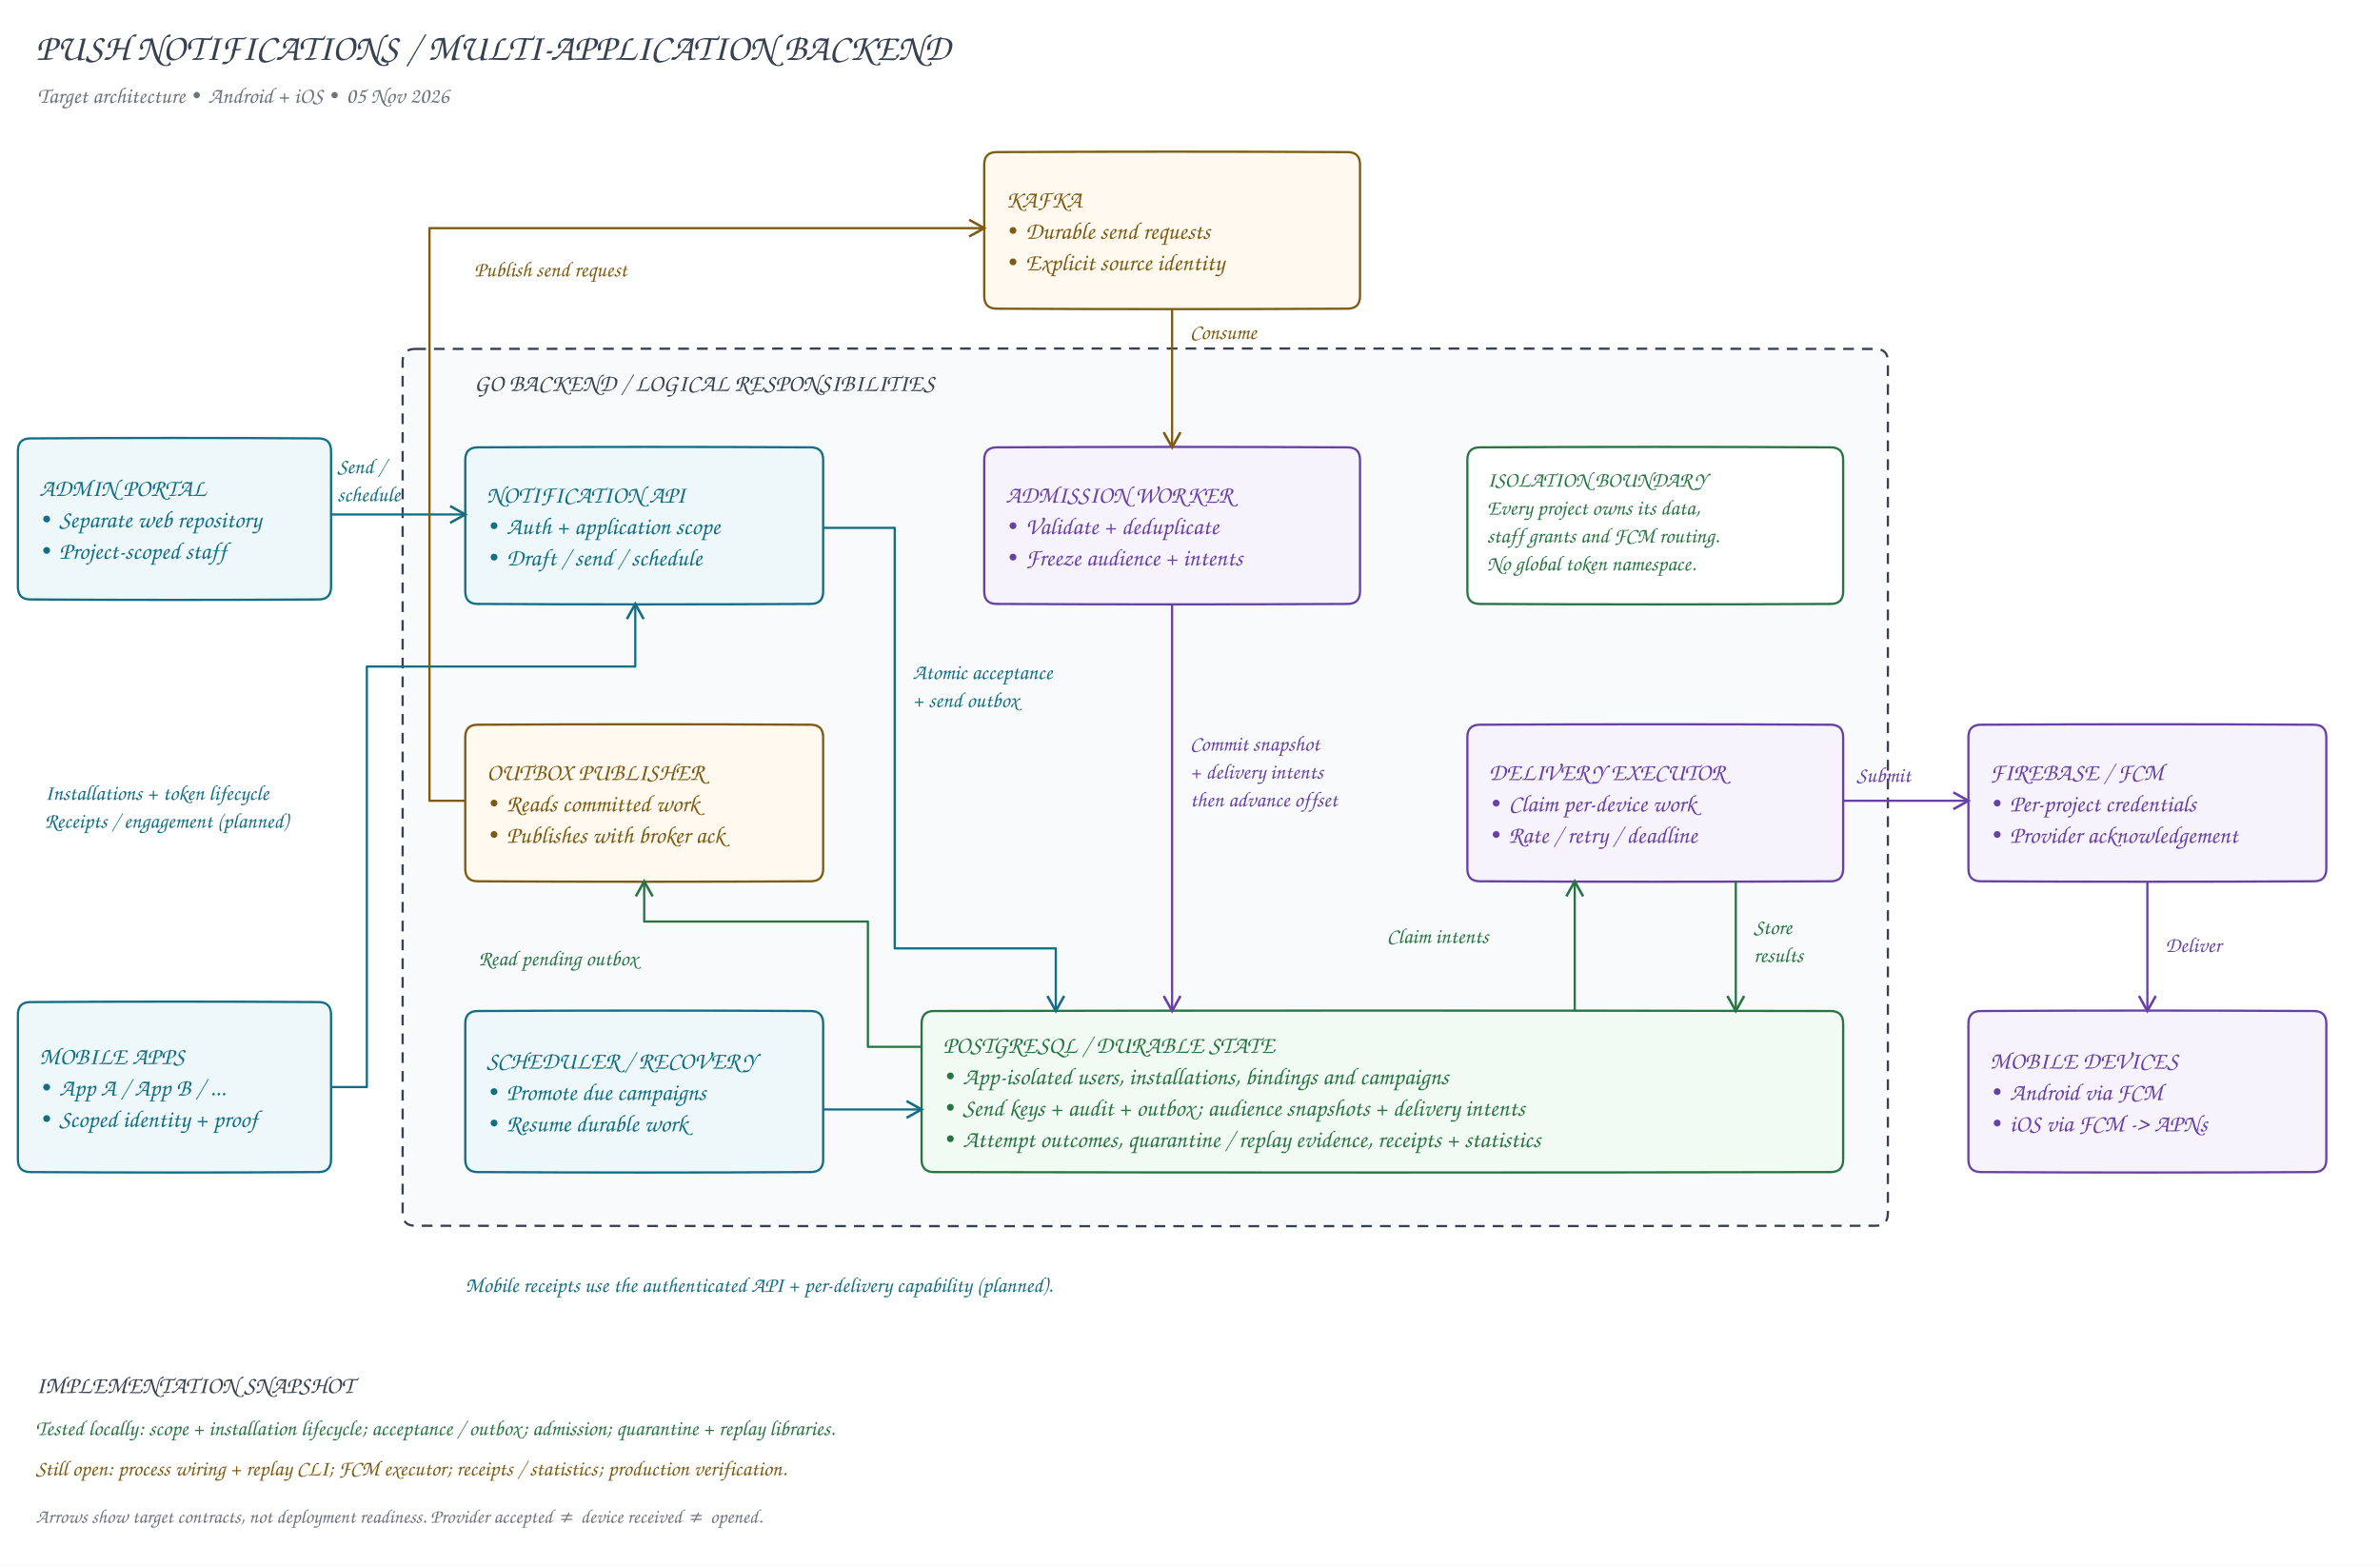
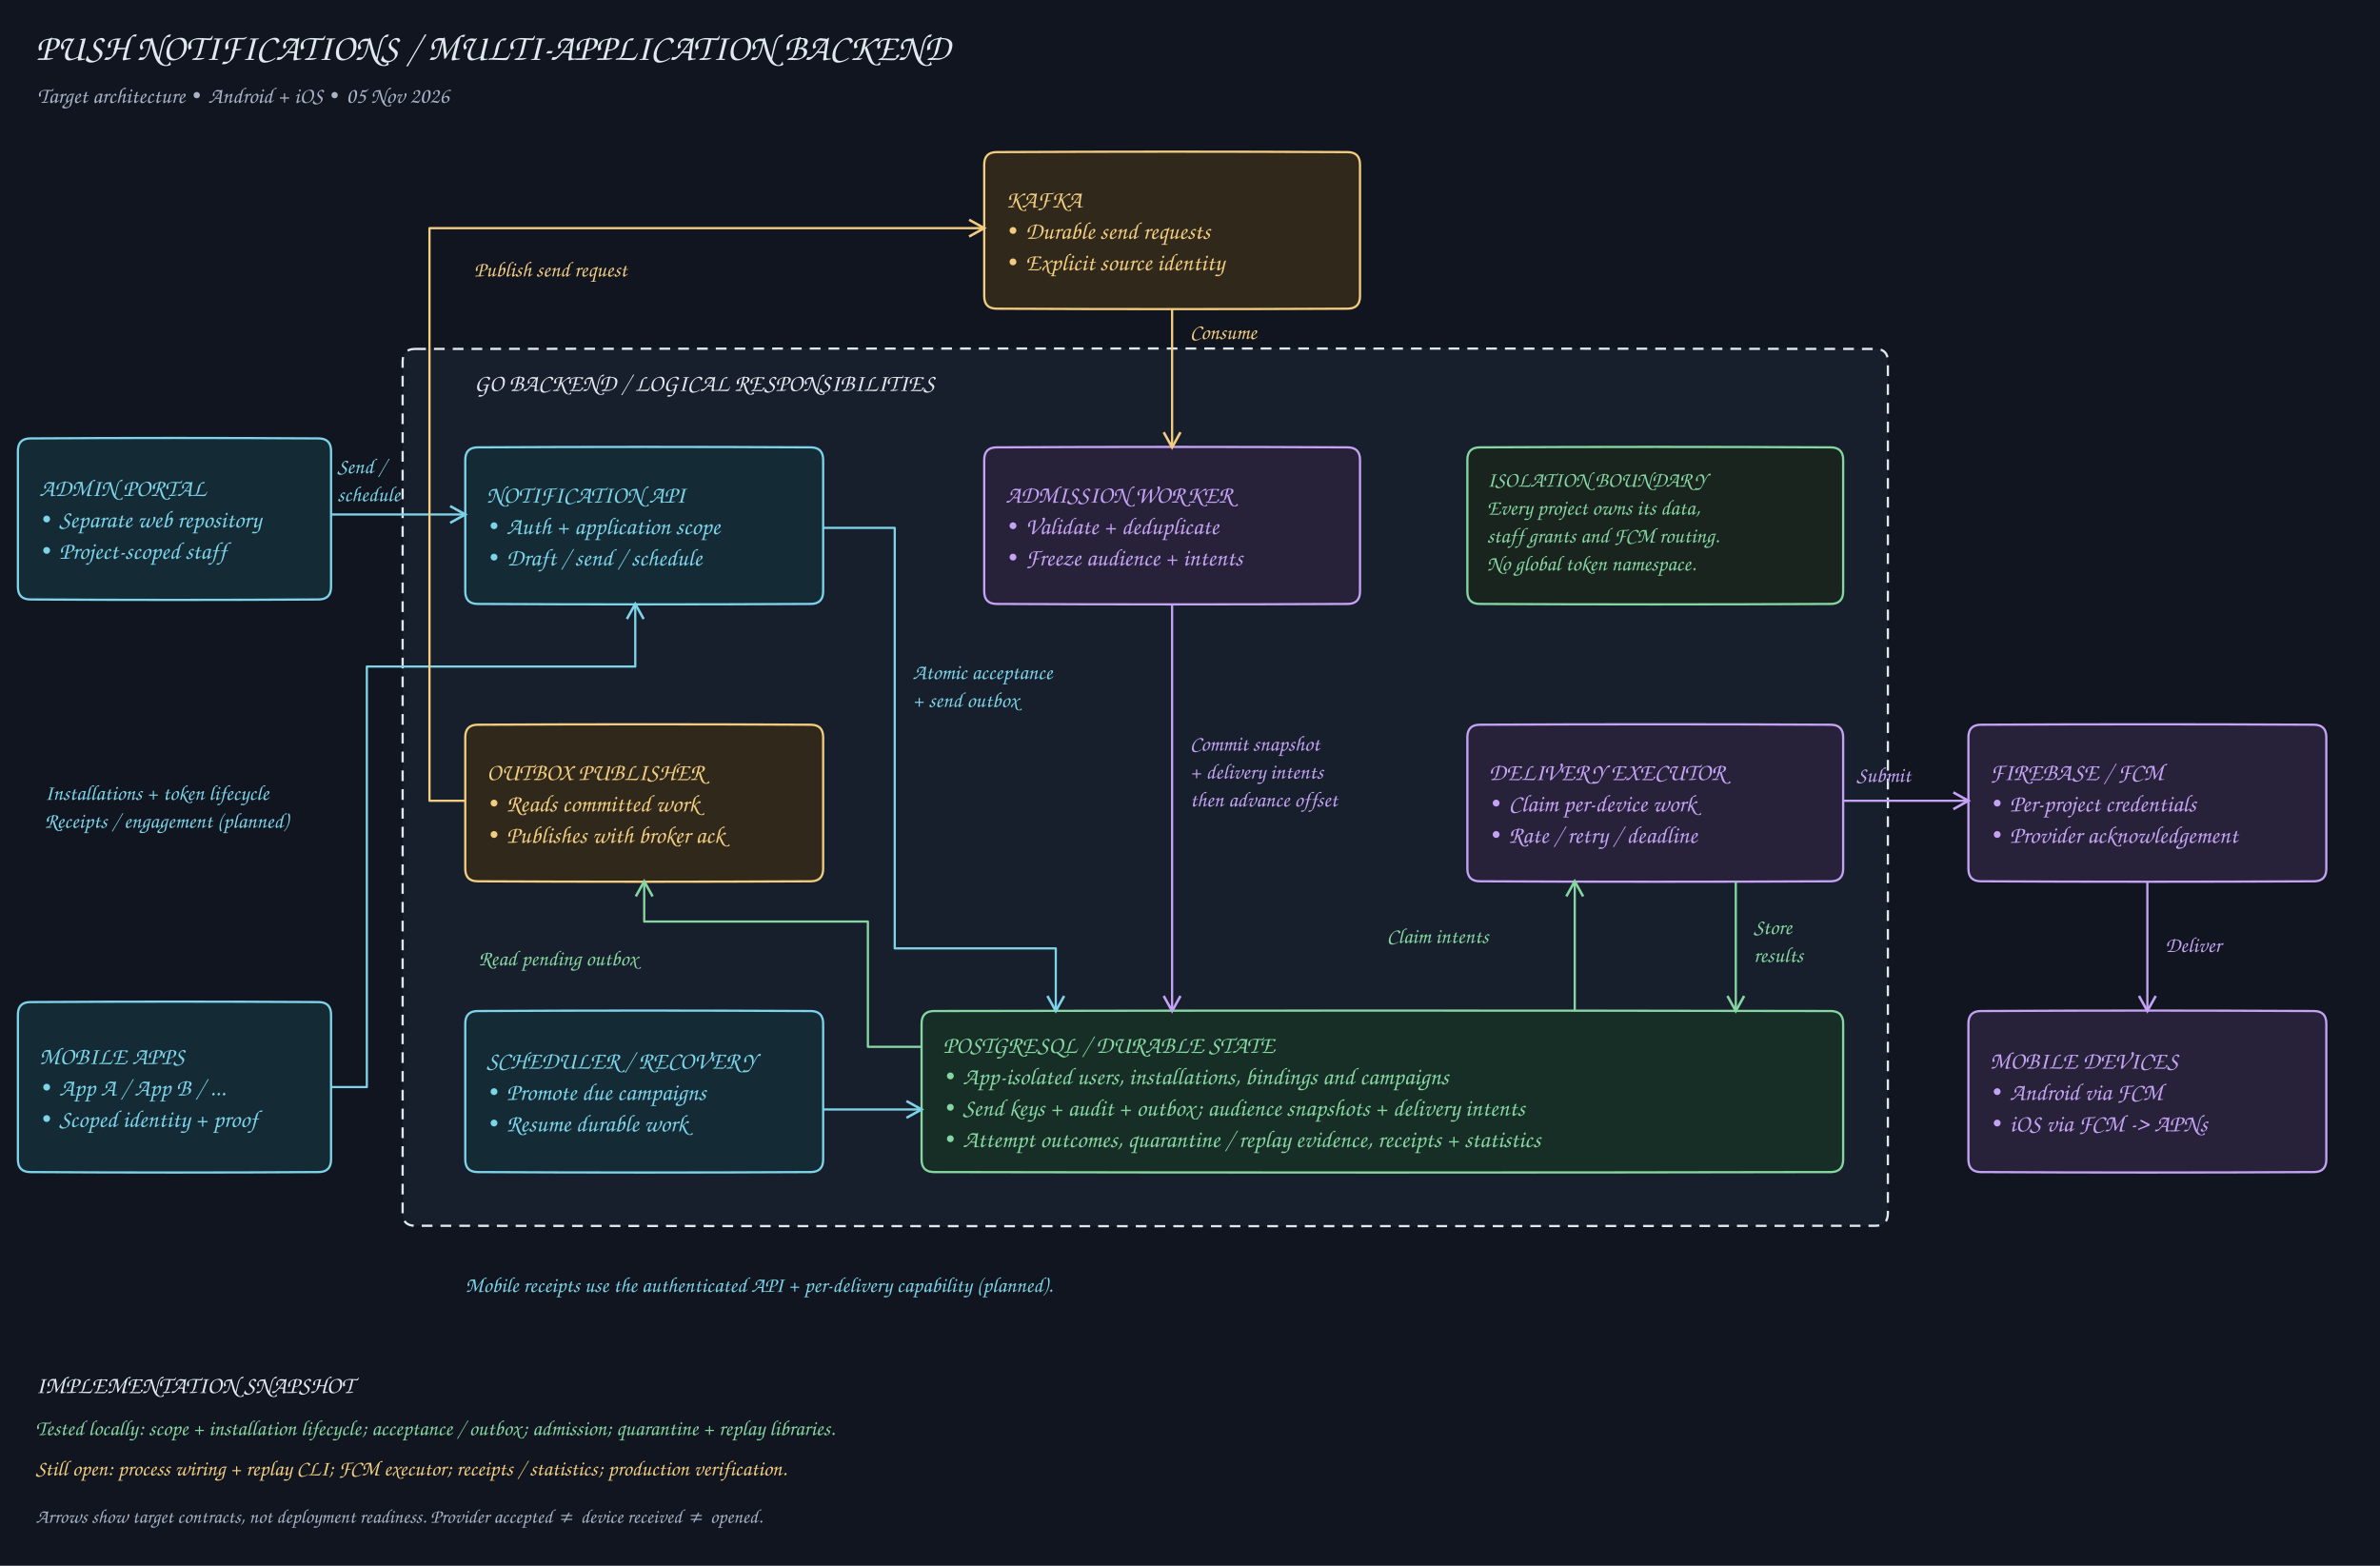
<svg xmlns="http://www.w3.org/2000/svg" width="2660" height="1750" viewBox="0 0 2660 1750">
  <defs>
-     <marker id="374151" viewBox="0 0 12 12" refX="10" refY="6" markerWidth="9" markerHeight="9" orient="auto-start-reverse">
-       <path d="M 1 1 L 10 6 L 1 11" fill="none" stroke="#374151" stroke-width="1.5" />
+     <marker id="e2e8f0" viewBox="0 0 12 12" refX="10" refY="6" markerWidth="9" markerHeight="9" orient="auto-start-reverse">
+       <path d="M 1 1 L 10 6 L 1 11" fill="none" stroke="#e2e8f0" stroke-width="1.5" />
    </marker>
-     <marker id="126e82" viewBox="0 0 12 12" refX="10" refY="6" markerWidth="9" markerHeight="9" orient="auto-start-reverse">
-       <path d="M 1 1 L 10 6 L 1 11" fill="none" stroke="#126e82" stroke-width="1.5" />
+     <marker id="7dd3e8" viewBox="0 0 12 12" refX="10" refY="6" markerWidth="9" markerHeight="9" orient="auto-start-reverse">
+       <path d="M 1 1 L 10 6 L 1 11" fill="none" stroke="#7dd3e8" stroke-width="1.5" />
    </marker>
-     <marker id="6741a5" viewBox="0 0 12 12" refX="10" refY="6" markerWidth="9" markerHeight="9" orient="auto-start-reverse">
-       <path d="M 1 1 L 10 6 L 1 11" fill="none" stroke="#6741a5" stroke-width="1.5" />
+     <marker id="c4a3f5" viewBox="0 0 12 12" refX="10" refY="6" markerWidth="9" markerHeight="9" orient="auto-start-reverse">
+       <path d="M 1 1 L 10 6 L 1 11" fill="none" stroke="#c4a3f5" stroke-width="1.5" />
    </marker>
-     <marker id="287544" viewBox="0 0 12 12" refX="10" refY="6" markerWidth="9" markerHeight="9" orient="auto-start-reverse">
-       <path d="M 1 1 L 10 6 L 1 11" fill="none" stroke="#287544" stroke-width="1.5" />
+     <marker id="86d6a2" viewBox="0 0 12 12" refX="10" refY="6" markerWidth="9" markerHeight="9" orient="auto-start-reverse">
+       <path d="M 1 1 L 10 6 L 1 11" fill="none" stroke="#86d6a2" stroke-width="1.5" />
    </marker>
-     <marker id="7d5b13" viewBox="0 0 12 12" refX="10" refY="6" markerWidth="9" markerHeight="9" orient="auto-start-reverse">
-       <path d="M 1 1 L 10 6 L 1 11" fill="none" stroke="#7d5b13" stroke-width="1.5" />
+     <marker id="f2cc80" viewBox="0 0 12 12" refX="10" refY="6" markerWidth="9" markerHeight="9" orient="auto-start-reverse">
+       <path d="M 1 1 L 10 6 L 1 11" fill="none" stroke="#f2cc80" stroke-width="1.5" />
    </marker>
  </defs>
-   <rect width="100%" height="100%" fill="white" />
-   <text x="40" y="25" font-family="Chalkboard SE, Comic Sans MS, cursive" font-size="42" fill="#374151">
+   <rect width="100%" height="100%" fill="#10151f" />
+   <text x="40" y="25" font-family="Chalkboard SE, Comic Sans MS, cursive" font-size="42" fill="#e2e8f0">
    <tspan x="40" dy="42">PUSH NOTIFICATIONS  /  MULTI-APPLICATION BACKEND</tspan>
  </text>
-   <text x="42" y="90" font-family="Chalkboard SE, Comic Sans MS, cursive" font-size="25" fill="#6b7280">
+   <text x="42" y="90" font-family="Chalkboard SE, Comic Sans MS, cursive" font-size="25" fill="#a8b3c7">
    <tspan x="42" dy="25">Target architecture  •  Android + iOS  •  05 Nov 2026</tspan>
  </text>
-   <path d="M 464,390 Q 1280.0,389 2096,390 Q 2110,390 2110,404 L 2110,1356 Q 2110,1370 2096,1370 Q 1280.0,1371 464,1370 Q 450,1370 450,1356 L 450,404 Q 450,390 464,390" fill="#f8fafc" stroke="#374151" stroke-width="2.5" stroke-dasharray="12 9" />
-   <text x="530" y="410" font-family="Chalkboard SE, Comic Sans MS, cursive" font-size="27" fill="#374151">
+   <path d="M 464,390 Q 1280.0,389 2096,390 Q 2110,390 2110,404 L 2110,1356 Q 2110,1370 2096,1370 Q 1280.0,1371 464,1370 Q 450,1370 450,1356 L 450,404 Q 450,390 464,390" fill="#171f2c" stroke="#e2e8f0" stroke-width="2.5" stroke-dasharray="12 9" />
+   <text x="530" y="410" font-family="Chalkboard SE, Comic Sans MS, cursive" font-size="27" fill="#e2e8f0">
    <tspan x="530" dy="27">GO BACKEND  /  LOGICAL RESPONSIBILITIES</tspan>
  </text>
-   <path d="M 34,490 Q 195.0,489 356,490 Q 370,490 370,504 L 370,656 Q 370,670 356,670 Q 195.0,671 34,670 Q 20,670 20,656 L 20,504 Q 20,490 34,490" fill="#eef8fb" stroke="#126e82" stroke-width="2.5" />
-   <text x="44" y="527.35" font-family="Chalkboard SE, Comic Sans MS, cursive" font-size="27" fill="#126e82">
+   <path d="M 34,490 Q 195.0,489 356,490 Q 370,490 370,504 L 370,656 Q 370,670 356,670 Q 195.0,671 34,670 Q 20,670 20,656 L 20,504 Q 20,490 34,490" fill="#142b36" stroke="#7dd3e8" stroke-width="2.5" />
+   <text x="44" y="527.35" font-family="Chalkboard SE, Comic Sans MS, cursive" font-size="27" fill="#7dd3e8">
    <tspan x="44" dy="27">ADMIN PORTAL</tspan>
    <tspan x="44" dy="35.1">• Separate web repository</tspan>
    <tspan x="44" dy="35.1">• Project-scoped staff</tspan>
  </text>
-   <path d="M 34,1120 Q 195.0,1119 356,1120 Q 370,1120 370,1134 L 370,1296 Q 370,1310 356,1310 Q 195.0,1311 34,1310 Q 20,1310 20,1296 L 20,1134 Q 20,1120 34,1120" fill="#eef8fb" stroke="#126e82" stroke-width="2.5" />
-   <text x="44" y="1162.35" font-family="Chalkboard SE, Comic Sans MS, cursive" font-size="27" fill="#126e82">
+   <path d="M 34,1120 Q 195.0,1119 356,1120 Q 370,1120 370,1134 L 370,1296 Q 370,1310 356,1310 Q 195.0,1311 34,1310 Q 20,1310 20,1296 L 20,1134 Q 20,1120 34,1120" fill="#142b36" stroke="#7dd3e8" stroke-width="2.5" />
+   <text x="44" y="1162.35" font-family="Chalkboard SE, Comic Sans MS, cursive" font-size="27" fill="#7dd3e8">
    <tspan x="44" dy="27">MOBILE APPS</tspan>
    <tspan x="44" dy="35.1">• App A / App B / ...</tspan>
    <tspan x="44" dy="35.1">• Scoped identity + proof</tspan>
  </text>
-   <path d="M 1114,170 Q 1310.0,169 1506,170 Q 1520,170 1520,184 L 1520,331 Q 1520,345 1506,345 Q 1310.0,346 1114,345 Q 1100,345 1100,331 L 1100,184 Q 1100,170 1114,170" fill="#fff9ef" stroke="#7d5b13" stroke-width="2.5" />
-   <text x="1124" y="204.85" font-family="Chalkboard SE, Comic Sans MS, cursive" font-size="27" fill="#7d5b13">
+   <path d="M 1114,170 Q 1310.0,169 1506,170 Q 1520,170 1520,184 L 1520,331 Q 1520,345 1506,345 Q 1310.0,346 1114,345 Q 1100,345 1100,331 L 1100,184 Q 1100,170 1114,170" fill="#30291b" stroke="#f2cc80" stroke-width="2.5" />
+   <text x="1124" y="204.85" font-family="Chalkboard SE, Comic Sans MS, cursive" font-size="27" fill="#f2cc80">
    <tspan x="1124" dy="27">KAFKA</tspan>
    <tspan x="1124" dy="35.1">• Durable send requests</tspan>
    <tspan x="1124" dy="35.1">• Explicit source identity</tspan>
  </text>
-   <path d="M 534,500 Q 720.0,499 906,500 Q 920,500 920,514 L 920,661 Q 920,675 906,675 Q 720.0,676 534,675 Q 520,675 520,661 L 520,514 Q 520,500 534,500" fill="#eef8fb" stroke="#126e82" stroke-width="2.5" />
-   <text x="544" y="534.85" font-family="Chalkboard SE, Comic Sans MS, cursive" font-size="27" fill="#126e82">
+   <path d="M 534,500 Q 720.0,499 906,500 Q 920,500 920,514 L 920,661 Q 920,675 906,675 Q 720.0,676 534,675 Q 520,675 520,661 L 520,514 Q 520,500 534,500" fill="#142b36" stroke="#7dd3e8" stroke-width="2.5" />
+   <text x="544" y="534.85" font-family="Chalkboard SE, Comic Sans MS, cursive" font-size="27" fill="#7dd3e8">
    <tspan x="544" dy="27">NOTIFICATION API</tspan>
    <tspan x="544" dy="35.1">• Auth + application scope</tspan>
    <tspan x="544" dy="35.1">• Draft / send / schedule</tspan>
  </text>
-   <path d="M 534,810 Q 720.0,809 906,810 Q 920,810 920,824 L 920,971 Q 920,985 906,985 Q 720.0,986 534,985 Q 520,985 520,971 L 520,824 Q 520,810 534,810" fill="#fff9ef" stroke="#7d5b13" stroke-width="2.5" />
-   <text x="544" y="844.85" font-family="Chalkboard SE, Comic Sans MS, cursive" font-size="27" fill="#7d5b13">
+   <path d="M 534,810 Q 720.0,809 906,810 Q 920,810 920,824 L 920,971 Q 920,985 906,985 Q 720.0,986 534,985 Q 520,985 520,971 L 520,824 Q 520,810 534,810" fill="#30291b" stroke="#f2cc80" stroke-width="2.5" />
+   <text x="544" y="844.85" font-family="Chalkboard SE, Comic Sans MS, cursive" font-size="27" fill="#f2cc80">
    <tspan x="544" dy="27">OUTBOX PUBLISHER</tspan>
    <tspan x="544" dy="35.1">• Reads committed work</tspan>
    <tspan x="544" dy="35.1">• Publishes with broker ack</tspan>
  </text>
-   <path d="M 1114,500 Q 1310.0,499 1506,500 Q 1520,500 1520,514 L 1520,661 Q 1520,675 1506,675 Q 1310.0,676 1114,675 Q 1100,675 1100,661 L 1100,514 Q 1100,500 1114,500" fill="#f7f3fc" stroke="#6741a5" stroke-width="2.5" />
-   <text x="1124" y="534.85" font-family="Chalkboard SE, Comic Sans MS, cursive" font-size="27" fill="#6741a5">
+   <path d="M 1114,500 Q 1310.0,499 1506,500 Q 1520,500 1520,514 L 1520,661 Q 1520,675 1506,675 Q 1310.0,676 1114,675 Q 1100,675 1100,661 L 1100,514 Q 1100,500 1114,500" fill="#272139" stroke="#c4a3f5" stroke-width="2.5" />
+   <text x="1124" y="534.85" font-family="Chalkboard SE, Comic Sans MS, cursive" font-size="27" fill="#c4a3f5">
    <tspan x="1124" dy="27">ADMISSION WORKER</tspan>
    <tspan x="1124" dy="35.1">• Validate + deduplicate</tspan>
    <tspan x="1124" dy="35.1">• Freeze audience + intents</tspan>
  </text>
-   <path d="M 1654,810 Q 1850.0,809 2046,810 Q 2060,810 2060,824 L 2060,971 Q 2060,985 2046,985 Q 1850.0,986 1654,985 Q 1640,985 1640,971 L 1640,824 Q 1640,810 1654,810" fill="#f7f3fc" stroke="#6741a5" stroke-width="2.5" />
-   <text x="1664" y="844.85" font-family="Chalkboard SE, Comic Sans MS, cursive" font-size="27" fill="#6741a5">
+   <path d="M 1654,810 Q 1850.0,809 2046,810 Q 2060,810 2060,824 L 2060,971 Q 2060,985 2046,985 Q 1850.0,986 1654,985 Q 1640,985 1640,971 L 1640,824 Q 1640,810 1654,810" fill="#272139" stroke="#c4a3f5" stroke-width="2.5" />
+   <text x="1664" y="844.85" font-family="Chalkboard SE, Comic Sans MS, cursive" font-size="27" fill="#c4a3f5">
    <tspan x="1664" dy="27">DELIVERY EXECUTOR</tspan>
    <tspan x="1664" dy="35.1">• Claim per-device work</tspan>
    <tspan x="1664" dy="35.1">• Rate / retry / deadline</tspan>
  </text>
-   <path d="M 534,1130 Q 720.0,1129 906,1130 Q 920,1130 920,1144 L 920,1296 Q 920,1310 906,1310 Q 720.0,1311 534,1310 Q 520,1310 520,1296 L 520,1144 Q 520,1130 534,1130" fill="#eef8fb" stroke="#126e82" stroke-width="2.5" />
-   <text x="544" y="1167.35" font-family="Chalkboard SE, Comic Sans MS, cursive" font-size="27" fill="#126e82">
+   <path d="M 534,1130 Q 720.0,1129 906,1130 Q 920,1130 920,1144 L 920,1296 Q 920,1310 906,1310 Q 720.0,1311 534,1310 Q 520,1310 520,1296 L 520,1144 Q 520,1130 534,1130" fill="#142b36" stroke="#7dd3e8" stroke-width="2.5" />
+   <text x="544" y="1167.35" font-family="Chalkboard SE, Comic Sans MS, cursive" font-size="27" fill="#7dd3e8">
    <tspan x="544" dy="27">SCHEDULER / RECOVERY</tspan>
    <tspan x="544" dy="35.1">• Promote due campaigns</tspan>
    <tspan x="544" dy="35.1">• Resume durable work</tspan>
  </text>
-   <path d="M 1044,1130 Q 1545.0,1129 2046,1130 Q 2060,1130 2060,1144 L 2060,1296 Q 2060,1310 2046,1310 Q 1545.0,1311 1044,1310 Q 1030,1310 1030,1296 L 1030,1144 Q 1030,1130 1044,1130" fill="#f1faf3" stroke="#287544" stroke-width="2.5" />
-   <text x="1054" y="1149.8" font-family="Chalkboard SE, Comic Sans MS, cursive" font-size="27" fill="#287544">
+   <path d="M 1044,1130 Q 1545.0,1129 2046,1130 Q 2060,1130 2060,1144 L 2060,1296 Q 2060,1310 2046,1310 Q 1545.0,1311 1044,1310 Q 1030,1310 1030,1296 L 1030,1144 Q 1030,1130 1044,1130" fill="#172e26" stroke="#86d6a2" stroke-width="2.5" />
+   <text x="1054" y="1149.8" font-family="Chalkboard SE, Comic Sans MS, cursive" font-size="27" fill="#86d6a2">
    <tspan x="1054" dy="27">POSTGRESQL  /  DURABLE STATE</tspan>
    <tspan x="1054" dy="35.1">• App-isolated users, installations, bindings and campaigns</tspan>
    <tspan x="1054" dy="35.1">• Send keys + audit + outbox; audience snapshots + delivery intents</tspan>
    <tspan x="1054" dy="35.1">• Attempt outcomes, quarantine / replay evidence, receipts + statistics</tspan>
  </text>
-   <path d="M 2214,810 Q 2400.0,809 2586,810 Q 2600,810 2600,824 L 2600,971 Q 2600,985 2586,985 Q 2400.0,986 2214,985 Q 2200,985 2200,971 L 2200,824 Q 2200,810 2214,810" fill="#f7f3fc" stroke="#6741a5" stroke-width="2.5" />
-   <text x="2224" y="844.85" font-family="Chalkboard SE, Comic Sans MS, cursive" font-size="27" fill="#6741a5">
+   <path d="M 2214,810 Q 2400.0,809 2586,810 Q 2600,810 2600,824 L 2600,971 Q 2600,985 2586,985 Q 2400.0,986 2214,985 Q 2200,985 2200,971 L 2200,824 Q 2200,810 2214,810" fill="#272139" stroke="#c4a3f5" stroke-width="2.5" />
+   <text x="2224" y="844.85" font-family="Chalkboard SE, Comic Sans MS, cursive" font-size="27" fill="#c4a3f5">
    <tspan x="2224" dy="27">FIREBASE / FCM</tspan>
    <tspan x="2224" dy="35.1">• Per-project credentials</tspan>
    <tspan x="2224" dy="35.1">• Provider acknowledgement</tspan>
  </text>
-   <path d="M 2214,1130 Q 2400.0,1129 2586,1130 Q 2600,1130 2600,1144 L 2600,1296 Q 2600,1310 2586,1310 Q 2400.0,1311 2214,1310 Q 2200,1310 2200,1296 L 2200,1144 Q 2200,1130 2214,1130" fill="#f7f3fc" stroke="#6741a5" stroke-width="2.5" />
-   <text x="2224" y="1167.35" font-family="Chalkboard SE, Comic Sans MS, cursive" font-size="27" fill="#6741a5">
+   <path d="M 2214,1130 Q 2400.0,1129 2586,1130 Q 2600,1130 2600,1144 L 2600,1296 Q 2600,1310 2586,1310 Q 2400.0,1311 2214,1310 Q 2200,1310 2200,1296 L 2200,1144 Q 2200,1130 2214,1130" fill="#272139" stroke="#c4a3f5" stroke-width="2.5" />
+   <text x="2224" y="1167.35" font-family="Chalkboard SE, Comic Sans MS, cursive" font-size="27" fill="#c4a3f5">
    <tspan x="2224" dy="27">MOBILE DEVICES</tspan>
    <tspan x="2224" dy="35.1">• Android via FCM</tspan>
    <tspan x="2224" dy="35.1">• iOS via FCM -&gt; APNs</tspan>
  </text>
-   <polyline points="370,575 520,575" fill="none" stroke="#126e82" stroke-width="2.5" stroke-linejoin="round" marker-end="url(#126e82)" />
-   <text x="377" y="505" font-family="Chalkboard SE, Comic Sans MS, cursive" font-size="24" fill="#126e82">
+   <polyline points="370,575 520,575" fill="none" stroke="#7dd3e8" stroke-width="2.5" stroke-linejoin="round" marker-end="url(#7dd3e8)" />
+   <text x="377" y="505" font-family="Chalkboard SE, Comic Sans MS, cursive" font-size="24" fill="#7dd3e8">
    <tspan x="377" dy="24">Send /</tspan>
    <tspan x="377" dy="31.2">schedule</tspan>
  </text>
-   <polyline points="370,1215 410,1215 410,745 710,745 710,675" fill="none" stroke="#126e82" stroke-width="2.5" stroke-linejoin="round" marker-end="url(#126e82)" />
-   <text x="50" y="870" font-family="Chalkboard SE, Comic Sans MS, cursive" font-size="24" fill="#126e82">
+   <polyline points="370,1215 410,1215 410,745 710,745 710,675" fill="none" stroke="#7dd3e8" stroke-width="2.5" stroke-linejoin="round" marker-end="url(#7dd3e8)" />
+   <text x="50" y="870" font-family="Chalkboard SE, Comic Sans MS, cursive" font-size="24" fill="#7dd3e8">
    <tspan x="50" dy="24">Installations + token lifecycle</tspan>
    <tspan x="50" dy="31.2">Receipts / engagement (planned)</tspan>
  </text>
-   <polyline points="920,590 1000,590 1000,1060 1180,1060 1180,1130" fill="none" stroke="#126e82" stroke-width="2.5" stroke-linejoin="round" marker-end="url(#126e82)" />
-   <text x="1020" y="735" font-family="Chalkboard SE, Comic Sans MS, cursive" font-size="24" fill="#126e82">
+   <polyline points="920,590 1000,590 1000,1060 1180,1060 1180,1130" fill="none" stroke="#7dd3e8" stroke-width="2.5" stroke-linejoin="round" marker-end="url(#7dd3e8)" />
+   <text x="1020" y="735" font-family="Chalkboard SE, Comic Sans MS, cursive" font-size="24" fill="#7dd3e8">
    <tspan x="1020" dy="24">Atomic acceptance</tspan>
    <tspan x="1020" dy="31.2">+ send outbox</tspan>
  </text>
-   <polyline points="1030,1170 970,1170 970,1030 720,1030 720,985" fill="none" stroke="#287544" stroke-width="2.5" stroke-linejoin="round" marker-end="url(#287544)" />
-   <text x="535" y="1055" font-family="Chalkboard SE, Comic Sans MS, cursive" font-size="24" fill="#287544">
+   <polyline points="1030,1170 970,1170 970,1030 720,1030 720,985" fill="none" stroke="#86d6a2" stroke-width="2.5" stroke-linejoin="round" marker-end="url(#86d6a2)" />
+   <text x="535" y="1055" font-family="Chalkboard SE, Comic Sans MS, cursive" font-size="24" fill="#86d6a2">
    <tspan x="535" dy="24">Read pending outbox</tspan>
  </text>
-   <polyline points="520,895 480,895 480,255 1100,255" fill="none" stroke="#7d5b13" stroke-width="2.5" stroke-linejoin="round" marker-end="url(#7d5b13)" />
-   <text x="530" y="285" font-family="Chalkboard SE, Comic Sans MS, cursive" font-size="24" fill="#7d5b13">
+   <polyline points="520,895 480,895 480,255 1100,255" fill="none" stroke="#f2cc80" stroke-width="2.5" stroke-linejoin="round" marker-end="url(#f2cc80)" />
+   <text x="530" y="285" font-family="Chalkboard SE, Comic Sans MS, cursive" font-size="24" fill="#f2cc80">
    <tspan x="530" dy="24">Publish send request</tspan>
  </text>
-   <polyline points="1310,345 1310,500" fill="none" stroke="#7d5b13" stroke-width="2.5" stroke-linejoin="round" marker-end="url(#7d5b13)" />
-   <text x="1330" y="355" font-family="Chalkboard SE, Comic Sans MS, cursive" font-size="24" fill="#7d5b13">
+   <polyline points="1310,345 1310,500" fill="none" stroke="#f2cc80" stroke-width="2.5" stroke-linejoin="round" marker-end="url(#f2cc80)" />
+   <text x="1330" y="355" font-family="Chalkboard SE, Comic Sans MS, cursive" font-size="24" fill="#f2cc80">
    <tspan x="1330" dy="24">Consume</tspan>
  </text>
-   <polyline points="1310,675 1310,1130" fill="none" stroke="#6741a5" stroke-width="2.5" stroke-linejoin="round" marker-end="url(#6741a5)" />
-   <text x="1330" y="815" font-family="Chalkboard SE, Comic Sans MS, cursive" font-size="24" fill="#6741a5">
+   <polyline points="1310,675 1310,1130" fill="none" stroke="#c4a3f5" stroke-width="2.5" stroke-linejoin="round" marker-end="url(#c4a3f5)" />
+   <text x="1330" y="815" font-family="Chalkboard SE, Comic Sans MS, cursive" font-size="24" fill="#c4a3f5">
    <tspan x="1330" dy="24">Commit snapshot</tspan>
    <tspan x="1330" dy="31.2">+ delivery intents</tspan>
    <tspan x="1330" dy="31.2">then advance offset</tspan>
  </text>
-   <polyline points="1760,1130 1760,985" fill="none" stroke="#287544" stroke-width="2.5" stroke-linejoin="round" marker-end="url(#287544)" />
-   <text x="1550" y="1030" font-family="Chalkboard SE, Comic Sans MS, cursive" font-size="24" fill="#287544">
+   <polyline points="1760,1130 1760,985" fill="none" stroke="#86d6a2" stroke-width="2.5" stroke-linejoin="round" marker-end="url(#86d6a2)" />
+   <text x="1550" y="1030" font-family="Chalkboard SE, Comic Sans MS, cursive" font-size="24" fill="#86d6a2">
    <tspan x="1550" dy="24">Claim intents</tspan>
  </text>
-   <polyline points="1940,985 1940,1130" fill="none" stroke="#287544" stroke-width="2.5" stroke-linejoin="round" marker-end="url(#287544)" />
-   <text x="1960" y="1020" font-family="Chalkboard SE, Comic Sans MS, cursive" font-size="24" fill="#287544">
+   <polyline points="1940,985 1940,1130" fill="none" stroke="#86d6a2" stroke-width="2.5" stroke-linejoin="round" marker-end="url(#86d6a2)" />
+   <text x="1960" y="1020" font-family="Chalkboard SE, Comic Sans MS, cursive" font-size="24" fill="#86d6a2">
    <tspan x="1960" dy="24">Store</tspan>
    <tspan x="1960" dy="31.2">results</tspan>
  </text>
-   <polyline points="2060,895 2200,895" fill="none" stroke="#6741a5" stroke-width="2.5" stroke-linejoin="round" marker-end="url(#6741a5)" />
-   <text x="2075" y="850" font-family="Chalkboard SE, Comic Sans MS, cursive" font-size="24" fill="#6741a5">
+   <polyline points="2060,895 2200,895" fill="none" stroke="#c4a3f5" stroke-width="2.5" stroke-linejoin="round" marker-end="url(#c4a3f5)" />
+   <text x="2075" y="850" font-family="Chalkboard SE, Comic Sans MS, cursive" font-size="24" fill="#c4a3f5">
    <tspan x="2075" dy="24">Submit</tspan>
  </text>
-   <polyline points="2400,985 2400,1130" fill="none" stroke="#6741a5" stroke-width="2.5" stroke-linejoin="round" marker-end="url(#6741a5)" />
-   <text x="2420" y="1040" font-family="Chalkboard SE, Comic Sans MS, cursive" font-size="24" fill="#6741a5">
+   <polyline points="2400,985 2400,1130" fill="none" stroke="#c4a3f5" stroke-width="2.5" stroke-linejoin="round" marker-end="url(#c4a3f5)" />
+   <text x="2420" y="1040" font-family="Chalkboard SE, Comic Sans MS, cursive" font-size="24" fill="#c4a3f5">
    <tspan x="2420" dy="24">Deliver</tspan>
  </text>
-   <polyline points="920,1240 1030,1240" fill="none" stroke="#126e82" stroke-width="2.5" stroke-linejoin="round" marker-end="url(#126e82)" />
-   <text x="520" y="1420" font-family="Chalkboard SE, Comic Sans MS, cursive" font-size="24" fill="#126e82">
+   <polyline points="920,1240 1030,1240" fill="none" stroke="#7dd3e8" stroke-width="2.5" stroke-linejoin="round" marker-end="url(#7dd3e8)" />
+   <text x="520" y="1420" font-family="Chalkboard SE, Comic Sans MS, cursive" font-size="24" fill="#7dd3e8">
    <tspan x="520" dy="24">Mobile receipts use the authenticated API + per-delivery capability (planned).</tspan>
  </text>
-   <path d="M 1654,500 Q 1850.0,499 2046,500 Q 2060,500 2060,514 L 2060,661 Q 2060,675 2046,675 Q 1850.0,676 1654,675 Q 1640,675 1640,661 L 1640,514 Q 1640,500 1654,500" fill="#ffffff" stroke="#287544" stroke-width="2.5" />
-   <text x="1662" y="520" font-family="Chalkboard SE, Comic Sans MS, cursive" font-size="24" fill="#287544">
+   <path d="M 1654,500 Q 1850.0,499 2046,500 Q 2060,500 2060,514 L 2060,661 Q 2060,675 2046,675 Q 1850.0,676 1654,675 Q 1640,675 1640,661 L 1640,514 Q 1640,500 1654,500" fill="#19241f" stroke="#86d6a2" stroke-width="2.5" />
+   <text x="1662" y="520" font-family="Chalkboard SE, Comic Sans MS, cursive" font-size="24" fill="#86d6a2">
    <tspan x="1662" dy="24">ISOLATION BOUNDARY</tspan>
    <tspan x="1662" dy="31.2">Every project owns its data,</tspan>
    <tspan x="1662" dy="31.2">staff grants and FCM routing.</tspan>
    <tspan x="1662" dy="31.2">No global token namespace.</tspan>
  </text>
-   <text x="40" y="1530" font-family="Chalkboard SE, Comic Sans MS, cursive" font-size="27" fill="#374151">
+   <text x="40" y="1530" font-family="Chalkboard SE, Comic Sans MS, cursive" font-size="27" fill="#e2e8f0">
    <tspan x="40" dy="27">IMPLEMENTATION SNAPSHOT</tspan>
  </text>
-   <text x="40" y="1580" font-family="Chalkboard SE, Comic Sans MS, cursive" font-size="24" fill="#287544">
+   <text x="40" y="1580" font-family="Chalkboard SE, Comic Sans MS, cursive" font-size="24" fill="#86d6a2">
    <tspan x="40" dy="24">Tested locally: scope + installation lifecycle; acceptance / outbox; admission; quarantine + replay libraries.</tspan>
  </text>
-   <text x="40" y="1625" font-family="Chalkboard SE, Comic Sans MS, cursive" font-size="24" fill="#7d5b13">
+   <text x="40" y="1625" font-family="Chalkboard SE, Comic Sans MS, cursive" font-size="24" fill="#f2cc80">
    <tspan x="40" dy="24">Still open: process wiring + replay CLI; FCM executor; receipts / statistics; production verification.</tspan>
  </text>
-   <text x="40" y="1680" font-family="Chalkboard SE, Comic Sans MS, cursive" font-size="22" fill="#6b7280">
+   <text x="40" y="1680" font-family="Chalkboard SE, Comic Sans MS, cursive" font-size="22" fill="#a8b3c7">
    <tspan x="40" dy="22">Arrows show target contracts, not deployment readiness. Provider accepted ≠ device received ≠ opened.</tspan>
  </text>
</svg>
